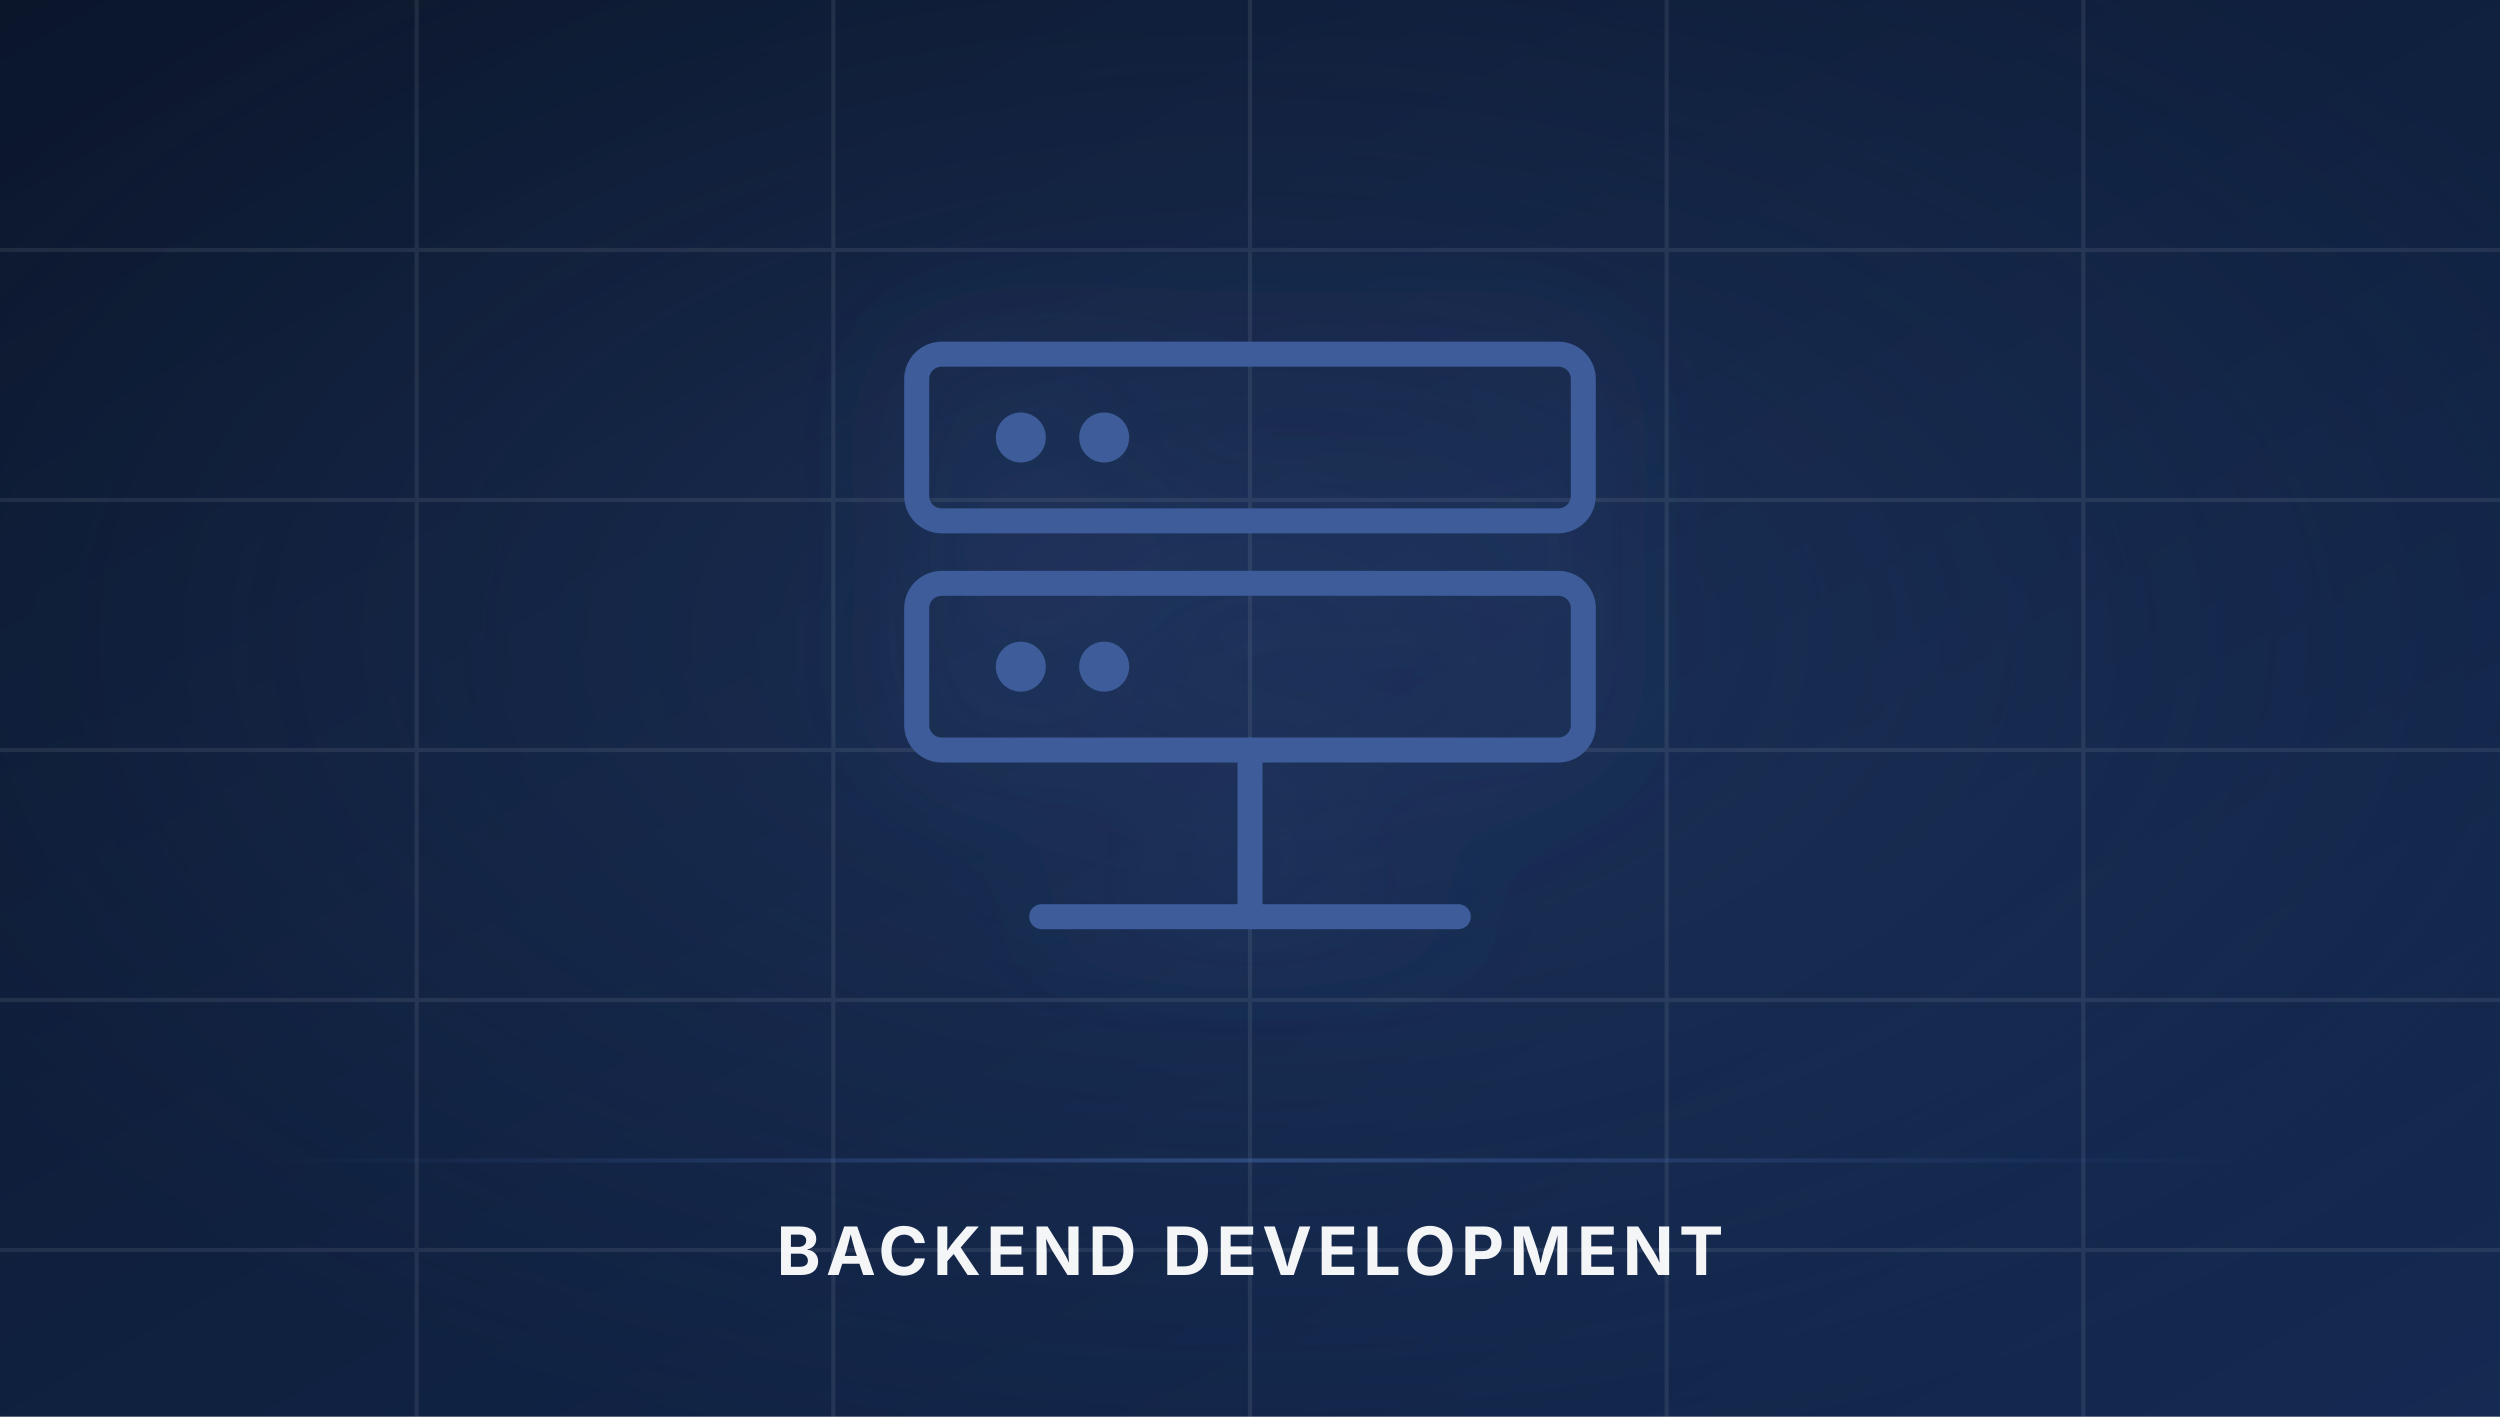
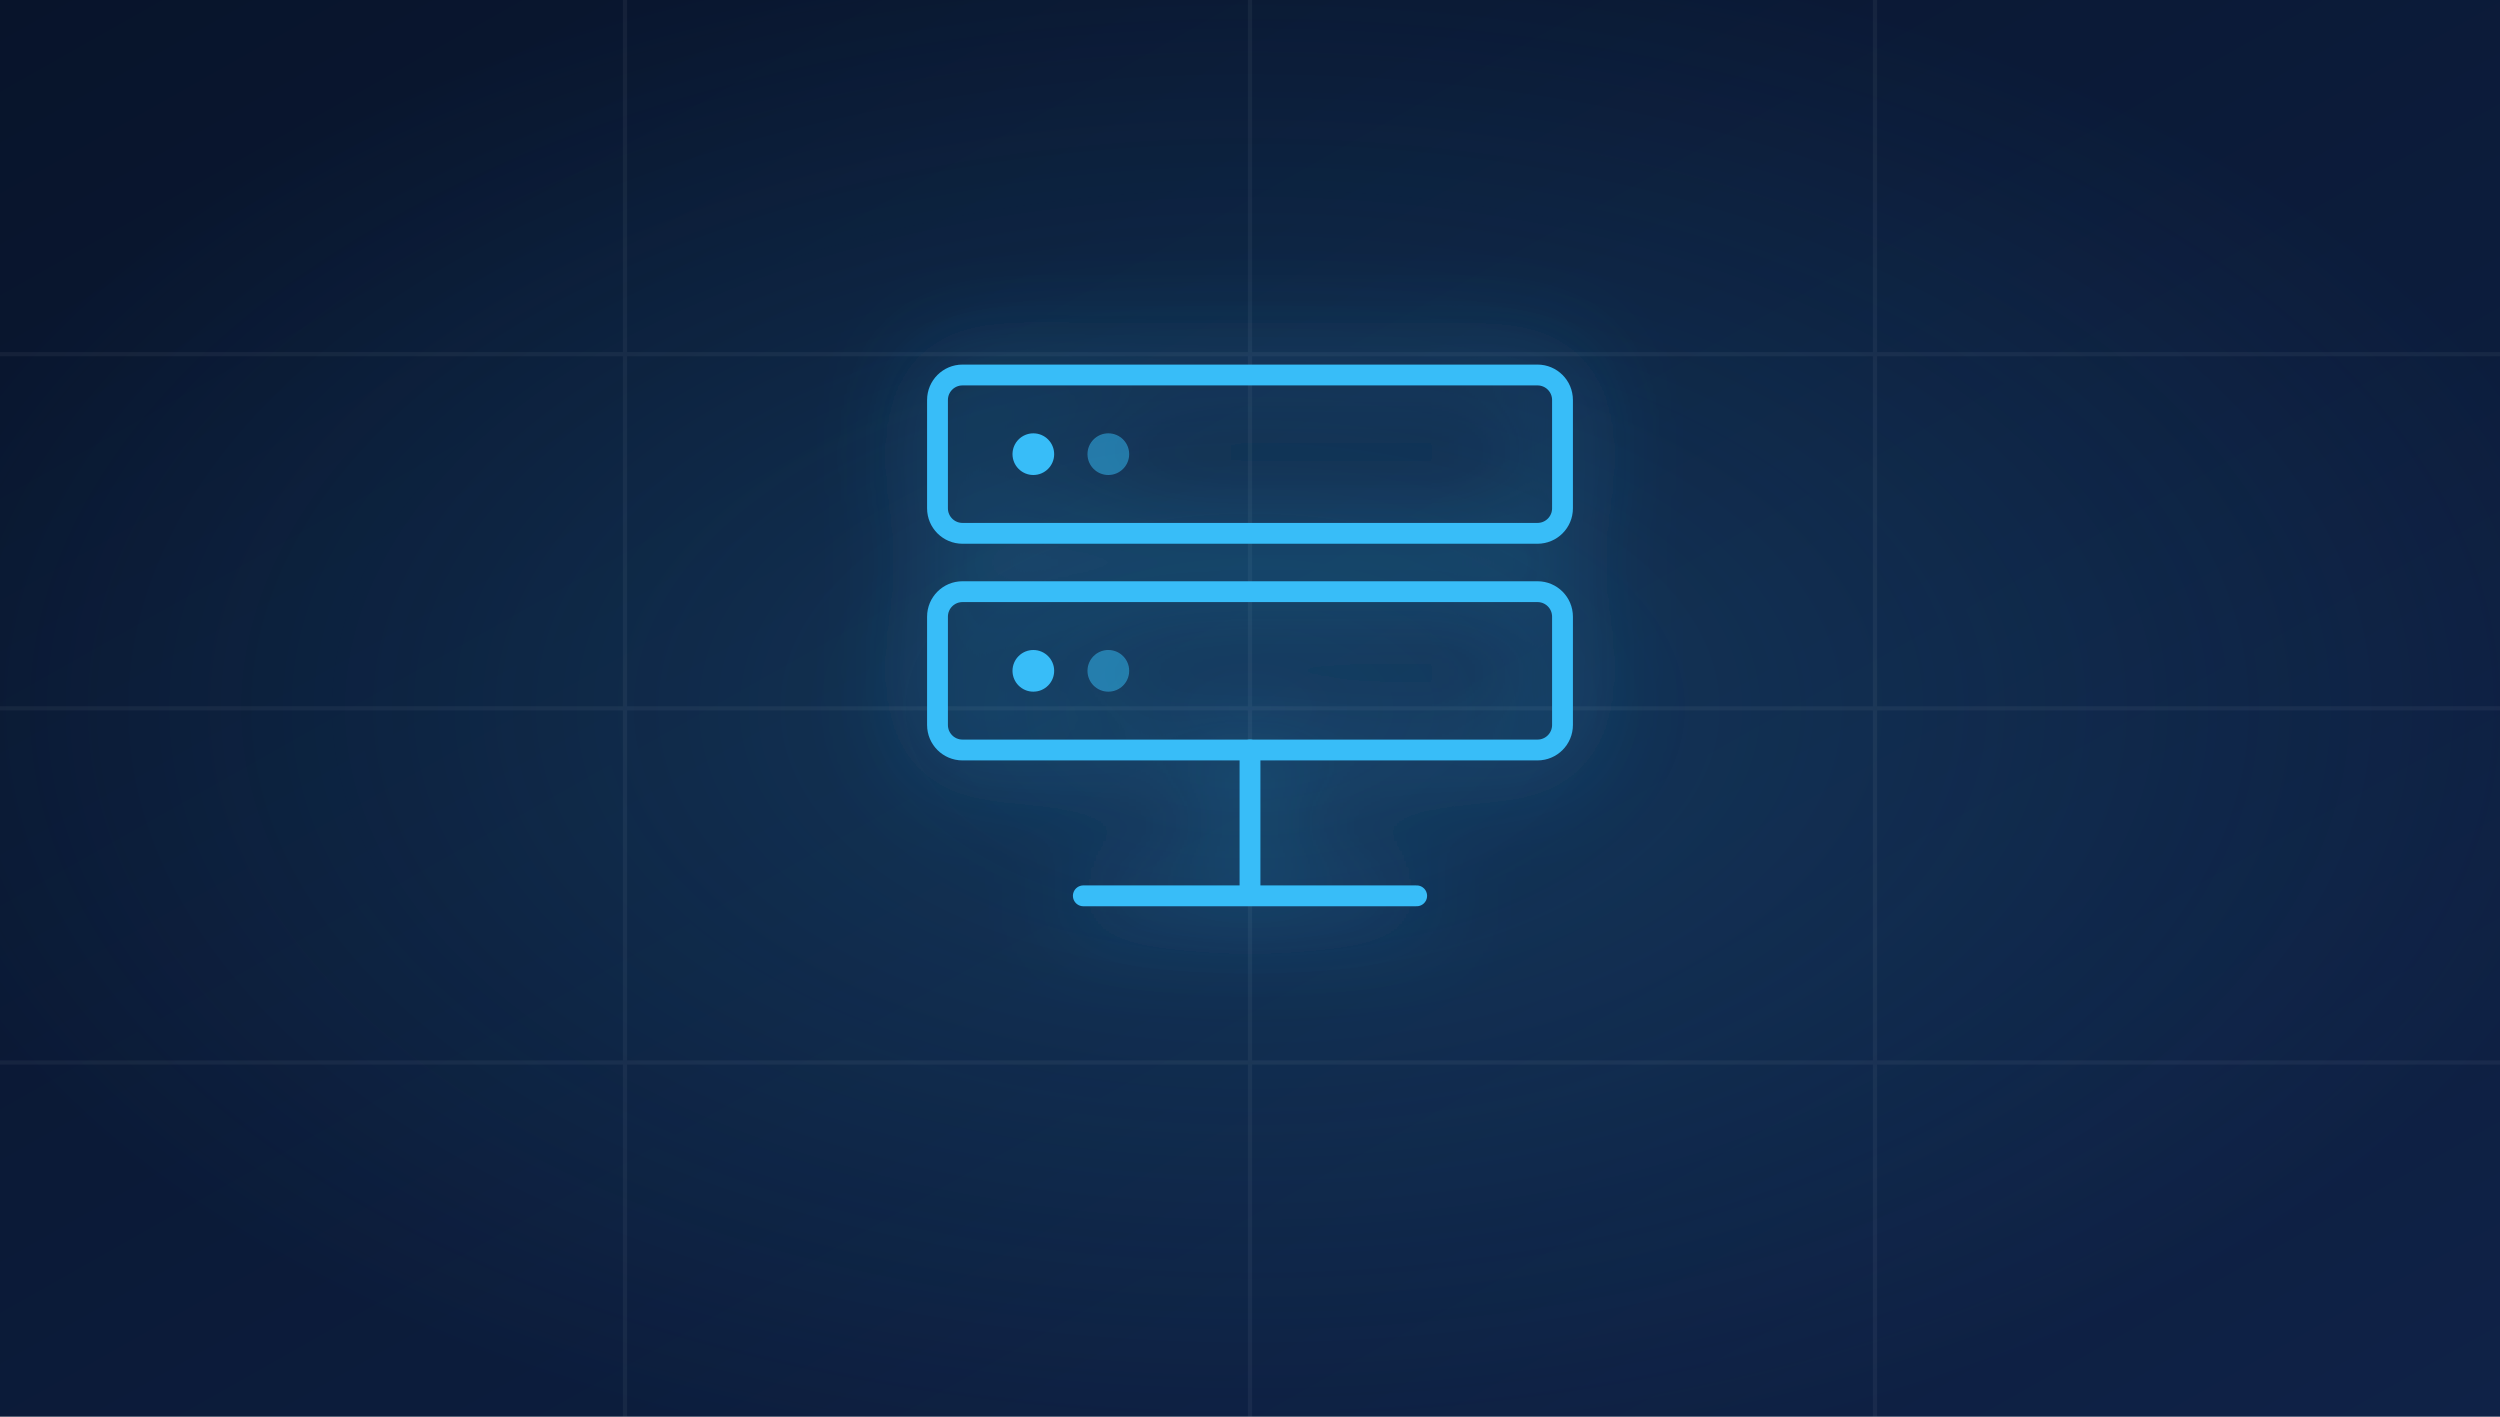
<svg xmlns="http://www.w3.org/2000/svg" viewBox="0 0 600 340" width="600" height="340">
  <defs>
-     <linearGradient id="bgGrad" x1="0%" y1="0%" x2="100%" y2="100%">
-       <stop offset="0%" stop-color="#0b162b" />
-       <stop offset="100%" stop-color="#142a52" />
+     <linearGradient id="cardBg" x1="0%" y1="0%" x2="100%" y2="100%">
+       <stop offset="0%" stop-color="#08142b" />
+       <stop offset="100%" stop-color="#0f2247" />
    </linearGradient>
-     <radialGradient id="glow" cx="50%" cy="45%" r="60%">
-       <stop offset="0%" stop-color="#3D5C99" stop-opacity="0.25" />
-       <stop offset="100%" stop-color="#3D5C99" stop-opacity="0" />
+     <radialGradient id="centerGlow" cx="50%" cy="50%" r="55%">
+       <stop offset="0%" stop-color="#38bdf8" stop-opacity="0.18" />
+       <stop offset="100%" stop-color="#38bdf8" stop-opacity="0" />
    </radialGradient>
-     <linearGradient id="lineGrad" x1="0%" y1="0%" x2="100%" y2="0%">
-       <stop offset="0%" stop-color="#3D5C99" stop-opacity="0" />
-       <stop offset="50%" stop-color="#3D5C99" stop-opacity="0.6" />
-       <stop offset="100%" stop-color="#3D5C99" stop-opacity="0" />
-     </linearGradient>
  </defs>
-   <rect width="600" height="340" fill="url(#bgGrad)" />
-   <rect width="600" height="340" fill="url(#glow)" />
-   <g opacity="0.08" stroke="#ffffff" stroke-width="1">
-     <line x1="0" y1="60" x2="600" y2="60" />
-     <line x1="0" y1="120" x2="600" y2="120" />
-     <line x1="0" y1="180" x2="600" y2="180" />
-     <line x1="0" y1="240" x2="600" y2="240" />
-     <line x1="0" y1="300" x2="600" y2="300" />
-     <line x1="100" y1="0" x2="100" y2="340" />
-     <line x1="200" y1="0" x2="200" y2="340" />
+   <rect width="600" height="340" fill="url(#cardBg)" />
+   <rect width="600" height="340" fill="url(#centerGlow)" />
+   <g opacity="0.05" stroke="#ffffff" stroke-width="1">
+     <line x1="0" y1="85" x2="600" y2="85" />
+     <line x1="0" y1="170" x2="600" y2="170" />
+     <line x1="0" y1="255" x2="600" y2="255" />
+     <line x1="150" y1="0" x2="150" y2="340" />
    <line x1="300" y1="0" x2="300" y2="340" />
-     <line x1="400" y1="0" x2="400" y2="340" />
-     <line x1="500" y1="0" x2="500" y2="340" />
+     <line x1="450" y1="0" x2="450" y2="340" />
  </g>
-   <g filter="drop-shadow(0 0 16px #3D5C9966)">
-     <rect x="220" y="85" width="160" height="40" rx="6" fill="none" stroke="#3D5C99" stroke-width="6" />
-     <rect x="220" y="140" width="160" height="40" rx="6" fill="none" stroke="#3D5C99" stroke-width="6" />
-     <circle cx="245" cy="105" r="6" fill="#3D5C99" />
-     <circle cx="265" cy="105" r="6" fill="#3D5C99" />
-     <circle cx="245" cy="160" r="6" fill="#3D5C99" />
-     <circle cx="265" cy="160" r="6" fill="#3D5C99" />
-     <path d="M300 180 L300 220 M250 220 L350 220" stroke="#3D5C99" stroke-width="6" stroke-linecap="round" />
+   <g filter="drop-shadow(0 0 12px rgba(56, 189, 248, 0.45))">
+     <rect x="225" y="90" width="150" height="38" rx="6" fill="none" stroke="#38bdf8" stroke-width="5" />
+     <rect x="225" y="142" width="150" height="38" rx="6" fill="none" stroke="#38bdf8" stroke-width="5" />
+     <circle cx="248" cy="109" r="5" fill="#38bdf8" />
+     <circle cx="266" cy="109" r="5" fill="#38bdf8" opacity="0.5" />
+     <circle cx="248" cy="161" r="5" fill="#38bdf8" />
+     <circle cx="266" cy="161" r="5" fill="#38bdf8" opacity="0.5" />
+     <path d="M300 180 L300 215 M260 215 L340 215" stroke="#38bdf8" stroke-width="5" stroke-linecap="round" />
  </g>
-   <rect x="60" y="278" width="480" height="1" fill="url(#lineGrad)" />
-   <text x="300" y="306" font-family="system-ui, -apple-system, sans-serif" font-size="16" font-weight="700" fill="#ffffff" letter-spacing="0.08em" text-anchor="middle" opacity="0.95">BACKEND DEVELOPMENT</text>
</svg>
